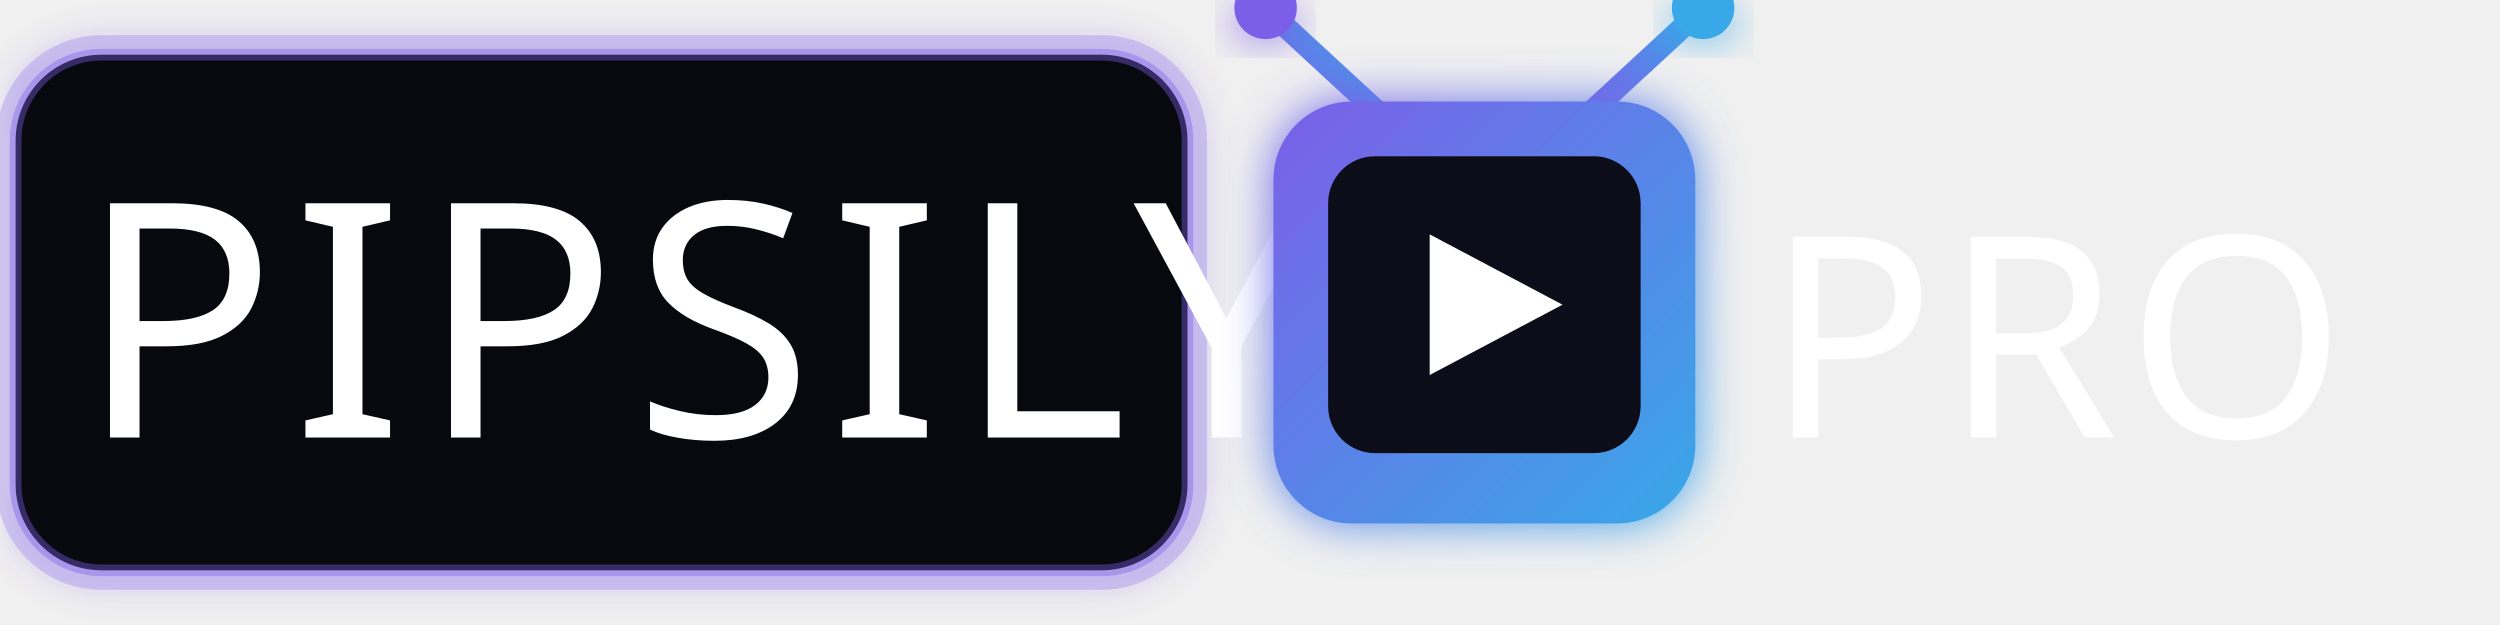
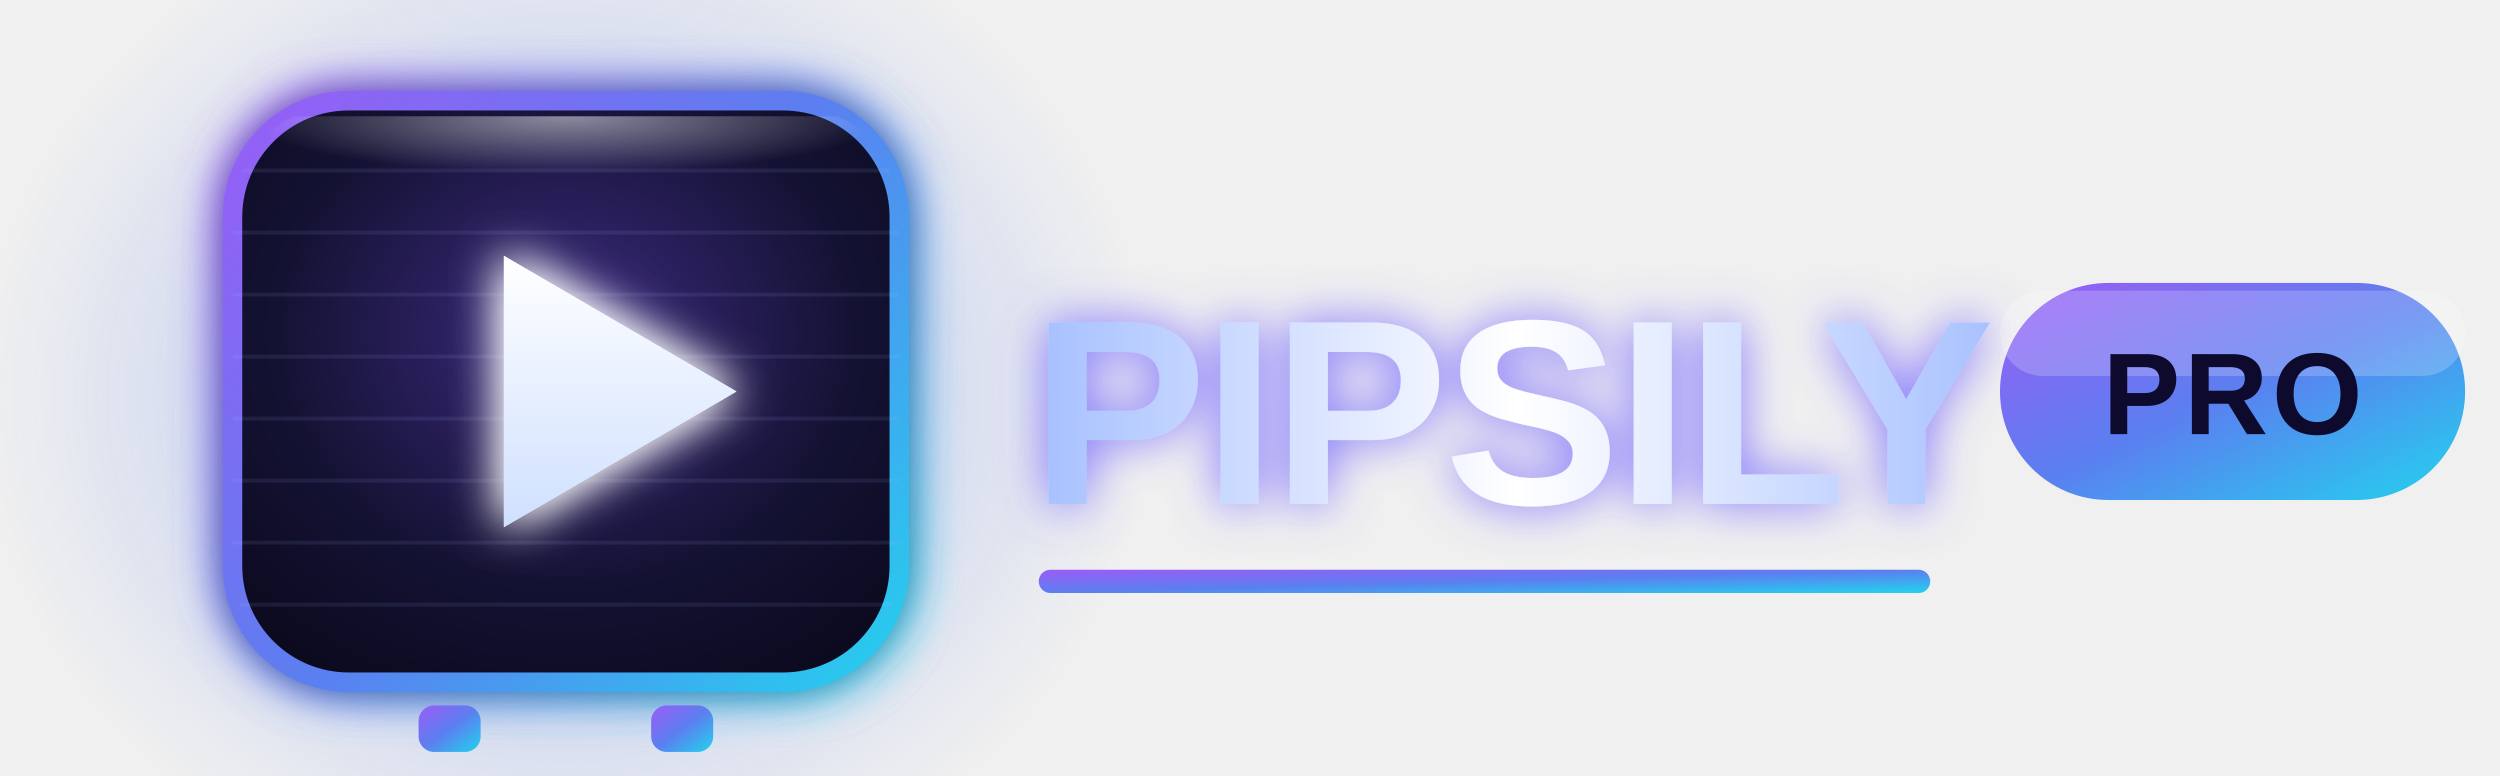
- <svg xmlns="http://www.w3.org/2000/svg" viewBox="0 0 320 80" width="320" height="80">
+ <svg xmlns="http://www.w3.org/2000/svg" width="100%" viewBox="0 40 645 200" role="img">
  <defs>
-     <linearGradient id="tvGrad" x1="0%" y1="0%" x2="100%" y2="100%">
-       <stop offset="0%" stop-color="#7B5FE8" />
-       <stop offset="100%" stop-color="#38A8E8" />
+     <linearGradient id="gA" gradientUnits="userSpaceOnUse" x1="56" y1="62" x2="236" y2="220">
+       <stop offset="0" stop-color="#9B5CF6" />
+       <stop offset="0.5" stop-color="#5B7FF0" />
+       <stop offset="1" stop-color="#22D3EE" />
+       <animateTransform attributeName="gradientTransform" type="rotate" from="0 146 141" to="360 146 141" dur="7s" repeatCount="indefinite" />
    </linearGradient>
-     <linearGradient id="antennaGrad" x1="0%" y1="100%" x2="100%" y2="0%">
-       <stop offset="0%" stop-color="#7B5FE8" />
-       <stop offset="100%" stop-color="#38A8E8" />
+     <linearGradient id="gFixed" x1="0" y1="0" x2="1" y2="1">
+       <stop offset="0" stop-color="#9B5CF6" />
+       <stop offset="0.5" stop-color="#5B7FF0" />
+       <stop offset="1" stop-color="#22D3EE" />
    </linearGradient>
-     <filter id="glow" x="-30%" y="-30%" width="160%" height="160%">
-       <feGaussianBlur in="SourceGraphic" stdDeviation="3" result="blur" />
+     <linearGradient id="gPlay" x1="0" y1="0" x2="0" y2="1">
+       <stop offset="0" stop-color="#ffffff" />
+       <stop offset="1" stop-color="#cfe0ff" />
+     </linearGradient>
+     <radialGradient id="screenGlow" cx="0.5" cy="0.4" r="0.72">
+       <stop offset="0" stop-color="#3c2b80" />
+       <stop offset="0.6" stop-color="#141233" />
+       <stop offset="1" stop-color="#0a091c" />
+     </radialGradient>
+     <radialGradient id="gloss" cx="0.5" cy="0" r="0.9">
+       <stop offset="0" stop-color="#fff" stop-opacity="0.5" />
+       <stop offset="0.55" stop-color="#fff" stop-opacity="0" />
+     </radialGradient>
+     <radialGradient id="halo" cx="0.5" cy="0.5" r="0.5">
+       <stop offset="0" stop-color="#5b7ff0" stop-opacity="0.45" />
+       <stop offset="1" stop-color="#5b7ff0" stop-opacity="0" />
+     </radialGradient>
+     <linearGradient id="gSheen" x1="0" y1="0" x2="1" y2="0">
+       <stop offset="0" stop-color="#a9c2ff" />
+       <stop offset="0.5" stop-color="#ffffff" />
+       <stop offset="1" stop-color="#a9c2ff" />
+       <animate attributeName="x1" values="-1;1" dur="3.5s" repeatCount="indefinite" />
+       <animate attributeName="x2" values="0;2" dur="3.5s" repeatCount="indefinite" />
+     </linearGradient>
+     <filter id="glow" x="-70%" y="-70%" width="240%" height="240%">
+       <feGaussianBlur stdDeviation="6" result="b" />
      <feMerge>
-         <feMergeNode in="blur" />
+         <feMergeNode in="b" />
+         <feMergeNode in="b" />
        <feMergeNode in="SourceGraphic" />
      </feMerge>
    </filter>
-     <filter id="badgeGlow" x="-10%" y="-10%" width="120%" height="120%">
-       <feGaussianBlur in="SourceGraphic" stdDeviation="2" result="blur" />
-       <feMerge>
-         <feMergeNode in="blur" />
-         <feMergeNode in="SourceGraphic" />
-       </feMerge>
+     <filter id="softGlow" x="-50%" y="-50%" width="200%" height="200%">
+       <feDropShadow dx="0" dy="0" stdDeviation="6" flood-color="#6b5bff" flood-opacity="0.85" />
    </filter>
+     <clipPath id="screenClip">
+       <rect x="60" y="66" width="172" height="150" rx="30" />
+     </clipPath>
+     <clipPath id="proClip">
+       <rect x="516" y="113" width="120" height="56" rx="28" />
+     </clipPath>
  </defs>
-   <rect x="1" y="6" width="152" height="68" rx="12" ry="12" fill="none" stroke="rgba(123,95,232,0.25)" stroke-width="3" filter="url(#badgeGlow)" />
-   <rect x="2" y="7" width="150" height="66" rx="11" ry="11" fill="#08080F" stroke="rgba(123,95,232,0.4)" stroke-width="1.5" />
-   <text x="10" y="56" font-family="Impact,'Arial Narrow Bold','Arial Black',sans-serif" font-size="42" fill="#FFFFFF" letter-spacing="2">PIPSILY</text>
-   <line x1="176" y1="14" x2="163" y2="2" stroke="url(#antennaGrad)" stroke-width="2.8" stroke-linecap="round" />
-   <circle cx="162" cy="1" r="4" fill="#7B5FE8" filter="url(#glow)" />
-   <line x1="204" y1="14" x2="217" y2="2" stroke="url(#antennaGrad)" stroke-width="2.8" stroke-linecap="round" />
-   <circle cx="218" cy="1" r="4" fill="#38A8E8" filter="url(#glow)" />
-   <rect x="163" y="13" width="54" height="54" rx="10" ry="10" fill="url(#tvGrad)" filter="url(#glow)" />
-   <rect x="170" y="20" width="40" height="38" rx="6" ry="6" fill="#0D0D1A" />
-   <polygon points="183,30 183,48 200,39" fill="#FFFFFF" />
-   <text x="226" y="56" font-family="Impact,'Arial Narrow Bold','Arial Black',sans-serif" font-size="36" fill="#FFFFFF" letter-spacing="1">PRO</text>
+   <ellipse cx="146" cy="142" rx="150" ry="135" fill="url(#halo)">
+     <animate attributeName="opacity" values="0.6;1;0.6" dur="3.4s" repeatCount="indefinite" />
+   </ellipse>
+   <g filter="url(#glow)">
+     <rect x="60" y="66" width="172" height="150" rx="30" fill="url(#screenGlow)" stroke="url(#gA)" stroke-width="5" />
+   </g>
+   <rect x="60" y="66" width="172" height="150" rx="30" fill="url(#screenGlow)" stroke="url(#gA)" stroke-width="5" />
+   <g clip-path="url(#screenClip)">
+     <g opacity="0.10" stroke="#9fb4ff" stroke-width="1">
+       <line x1="60" y1="84" x2="232" y2="84" />
+       <line x1="60" y1="100" x2="232" y2="100" />
+       <line x1="60" y1="116" x2="232" y2="116" />
+       <line x1="60" y1="132" x2="232" y2="132" />
+       <line x1="60" y1="148" x2="232" y2="148" />
+       <line x1="60" y1="164" x2="232" y2="164" />
+       <line x1="60" y1="180" x2="232" y2="180" />
+       <line x1="60" y1="196" x2="232" y2="196" />
+     </g>
+     <polygon points="-60,66 12,66 -28,216 -100,216" fill="#ffffff" opacity="0.16">
+       <animateTransform attributeName="transform" type="translate" values="0,0;360,0" dur="3.8s" repeatCount="indefinite" />
+     </polygon>
+   </g>
+   <g filter="url(#glow)">
+     <path d="M130 106 L130 176 L190 141 Z" fill="#ffffff" opacity="0.9">
+       <animate attributeName="opacity" values="0.55;1;0.55" dur="2.2s" repeatCount="indefinite" />
+     </path>
+   </g>
+   <g transform-origin="160 141">
+     <animateTransform attributeName="transform" type="scale" values="1;1.07;1" dur="2.2s" repeatCount="indefinite" />
+     <path d="M130 106 L130 176 L190 141 Z" fill="url(#gPlay)" />
+   </g>
+   <path d="M76 70 h140 a26 26 0 0 1 14 14 v16 a150 60 0 0 0 -168 0 v-16 a26 26 0 0 1 14 -14 z" fill="url(#gloss)" />
+   <rect x="108" y="222" width="16" height="12" rx="4" fill="url(#gFixed)" />
+   <rect x="168" y="222" width="16" height="12" rx="4" fill="url(#gFixed)" />
+   <g filter="url(#softGlow)">
+     <text x="266" y="170" font-family="'Segoe UI','Arial Black','Arial',sans-serif" font-weight="900" font-size="68" letter-spacing="-1" fill="url(#gSheen)">PIPSILY</text>
+   </g>
+   <rect x="268" y="187" width="230" height="6" rx="3" fill="url(#gFixed)" />
+   <rect x="516" y="113" width="120" height="56" rx="28" fill="url(#gFixed)" />
+   <rect x="516" y="115" width="120" height="22" rx="11" fill="#ffffff" opacity="0.20" />
+   <text x="576" y="152" text-anchor="middle" font-family="'Segoe UI','Arial Black','Arial',sans-serif" font-weight="900" font-size="30" letter-spacing="1" fill="#0d0a2e">PRO</text>
+   <g clip-path="url(#proClip)">
+     <rect x="516" y="113" width="26" height="56" fill="#ffffff" opacity="0.4" transform="skewX(-18)">
+       <animate attributeName="x" values="500;660" dur="4s" repeatCount="indefinite" />
+       <animate attributeName="opacity" values="0;0.4;0" dur="4s" repeatCount="indefinite" />
+     </rect>
+   </g>
</svg>
